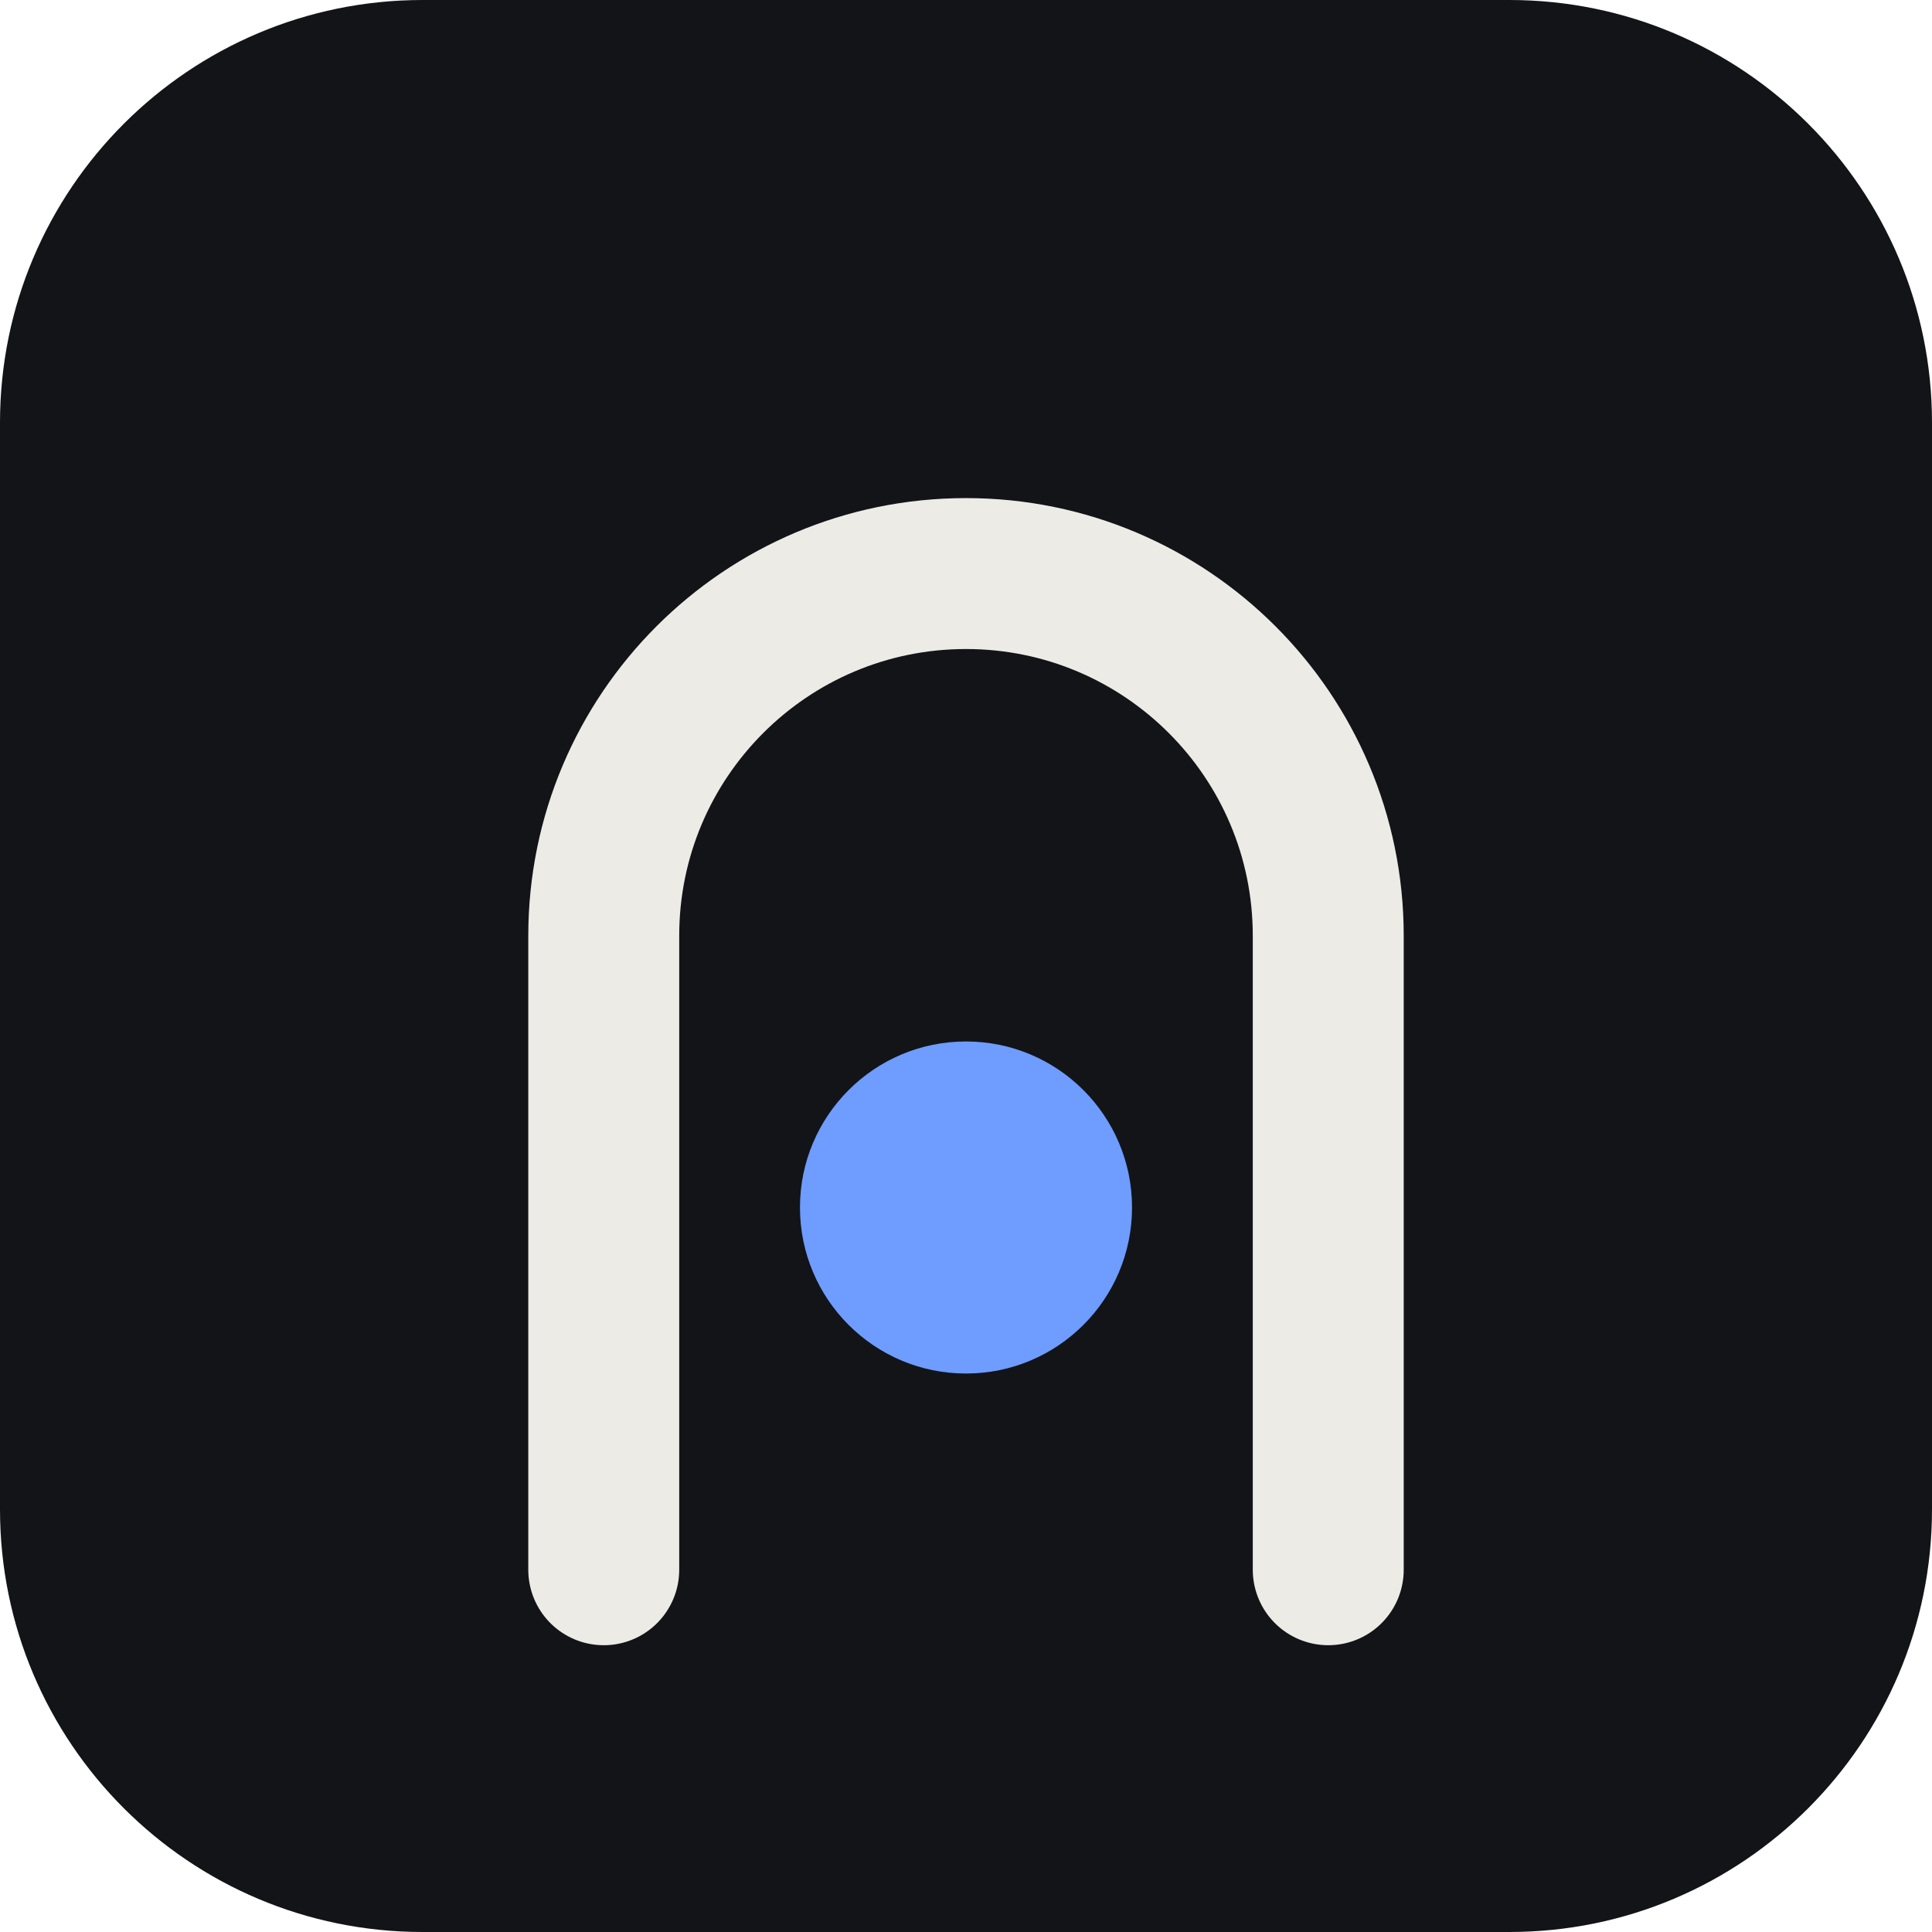
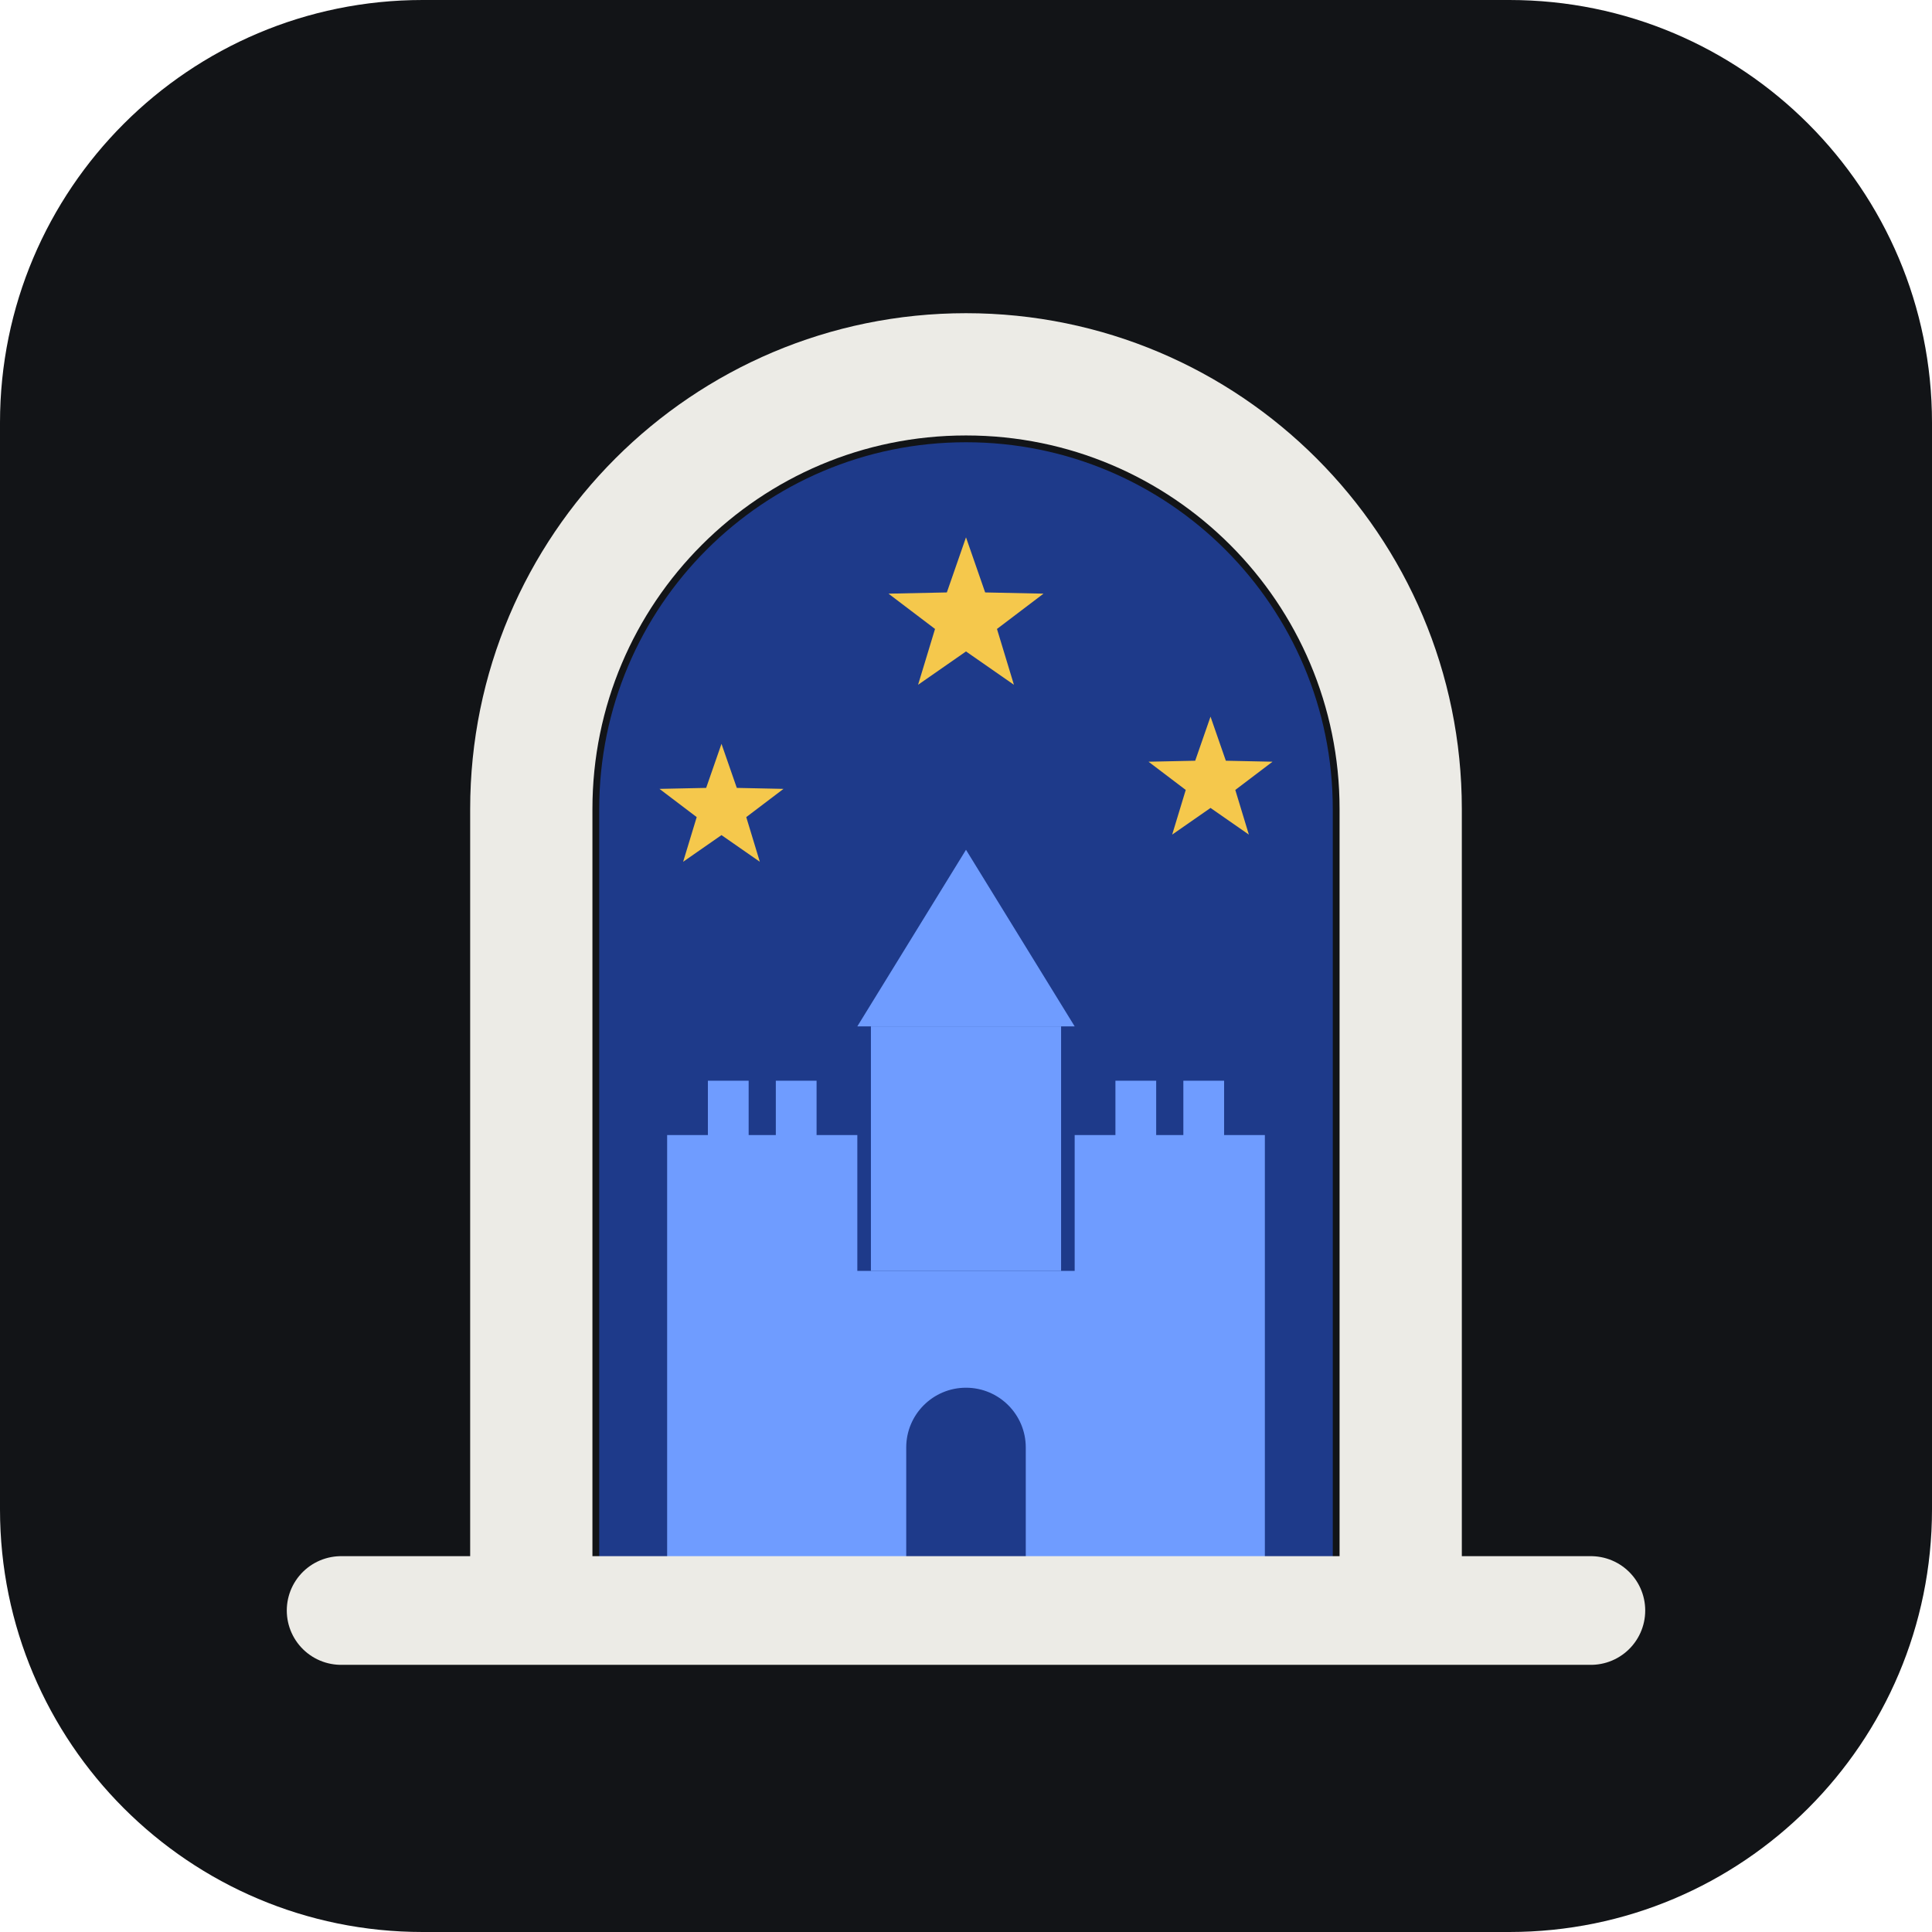
<svg xmlns="http://www.w3.org/2000/svg" viewBox="0 0 64 64">
  <rect width="64" height="64" rx="14" fill="#121417" />
-   <path d="M20 52 V31 A12 12 0 0 1 44 31 V52" fill="none" stroke="#ecebe6" stroke-width="5" stroke-linecap="round" />
-   <circle cx="32" cy="40" r="5.5" fill="#6f9cff" />
+   <g transform="translate(3.2 1.6) scale(0.9)">
+     <path d="M18.5 56 V28 A13.5 13.5 0 0 1 45.5 28 V56 Z" fill="#1e3a8a" />
+     <g fill="#6f9cff">
+       <path d="M21 56 V40 H22.5 V38 H24 V40 H25 V38 H26.5 V40 H28 V56 Z" />
+       <path d="M36 56 V40 H37.5 V38 H39 V40 H40 V38 H41.5 V40 H43 V56 Z" />
+       <rect x="26" y="45" width="12" height="11" />
+       <path d="M28.5 45 V36 H35.5 V45 Z" />
+       <path d="M28 36 L32 29.5 L36 36 Z" />
+     </g>
+     <path d="M29.8 56 V51.5 A2.2 2.2 0 0 1 34.2 51.5 V56 Z" fill="#1e3a8a" />
+     <path d="M0 -10 L2.35 -3.24 L9.51 -3.09 L3.8 1.24 L5.88 8.09 L0 4 L-5.88 8.09 L-3.8 1.24 L-9.51 -3.09 L-2.35 -3.24 Z" fill="#f5c84c" transform="translate(23 28) scale(0.24)" />
+     <path d="M0 -10 L2.35 -3.24 L9.51 -3.09 L3.8 1.24 L5.88 8.09 L0 4 L-5.88 8.09 L-3.8 1.24 L-9.51 -3.09 L-2.35 -3.24 Z" fill="#f5c84c" transform="translate(41 27) scale(0.24)" />
+     <path d="M0 -10 L2.35 -3.24 L9.51 -3.09 L3.8 1.24 L5.88 8.09 L0 4 L-5.88 8.09 L-3.8 1.24 L-9.51 -3.09 L-2.35 -3.24 Z" fill="#f5c84c" transform="translate(32 21) scale(0.3)" />
+     <path d="M16 56 V28 A16 16 0 0 1 48 28 V56" fill="none" stroke="#ecebe6" stroke-width="4.5" stroke-linecap="round" />
+     <path d="M9 57.5 H55" stroke="#ecebe6" stroke-width="4" stroke-linecap="round" />
+   </g>
</svg>
